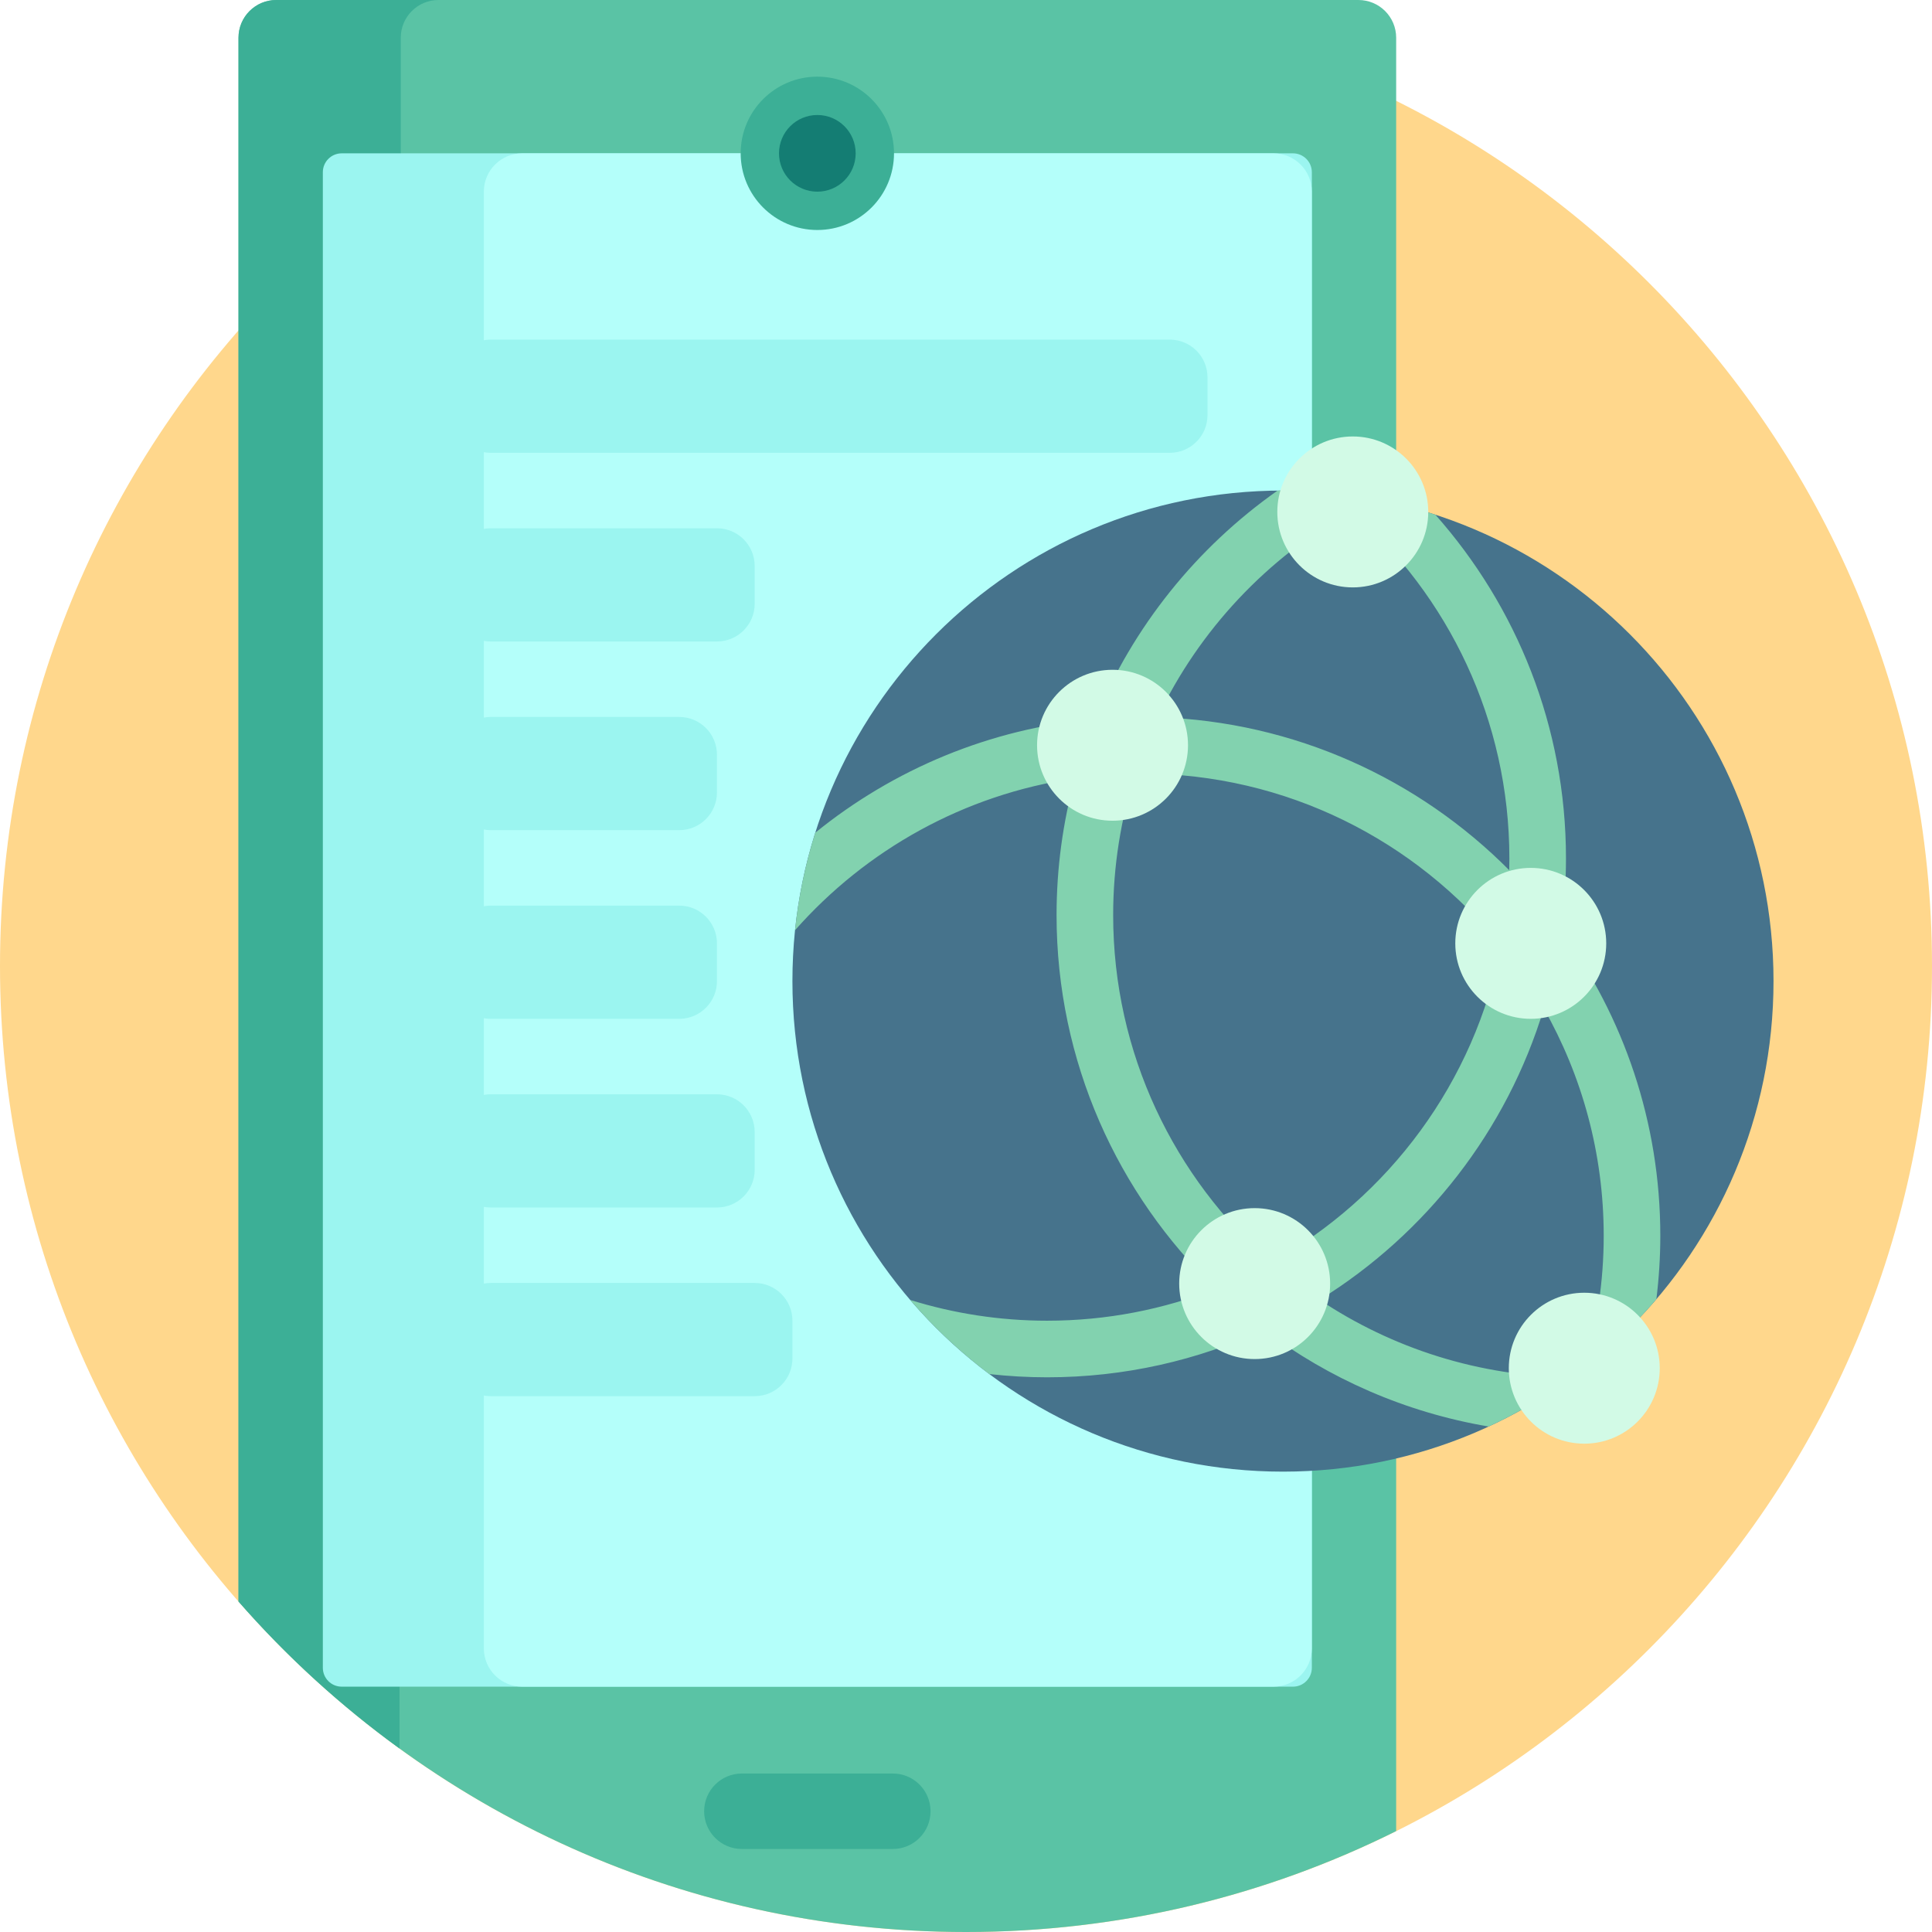
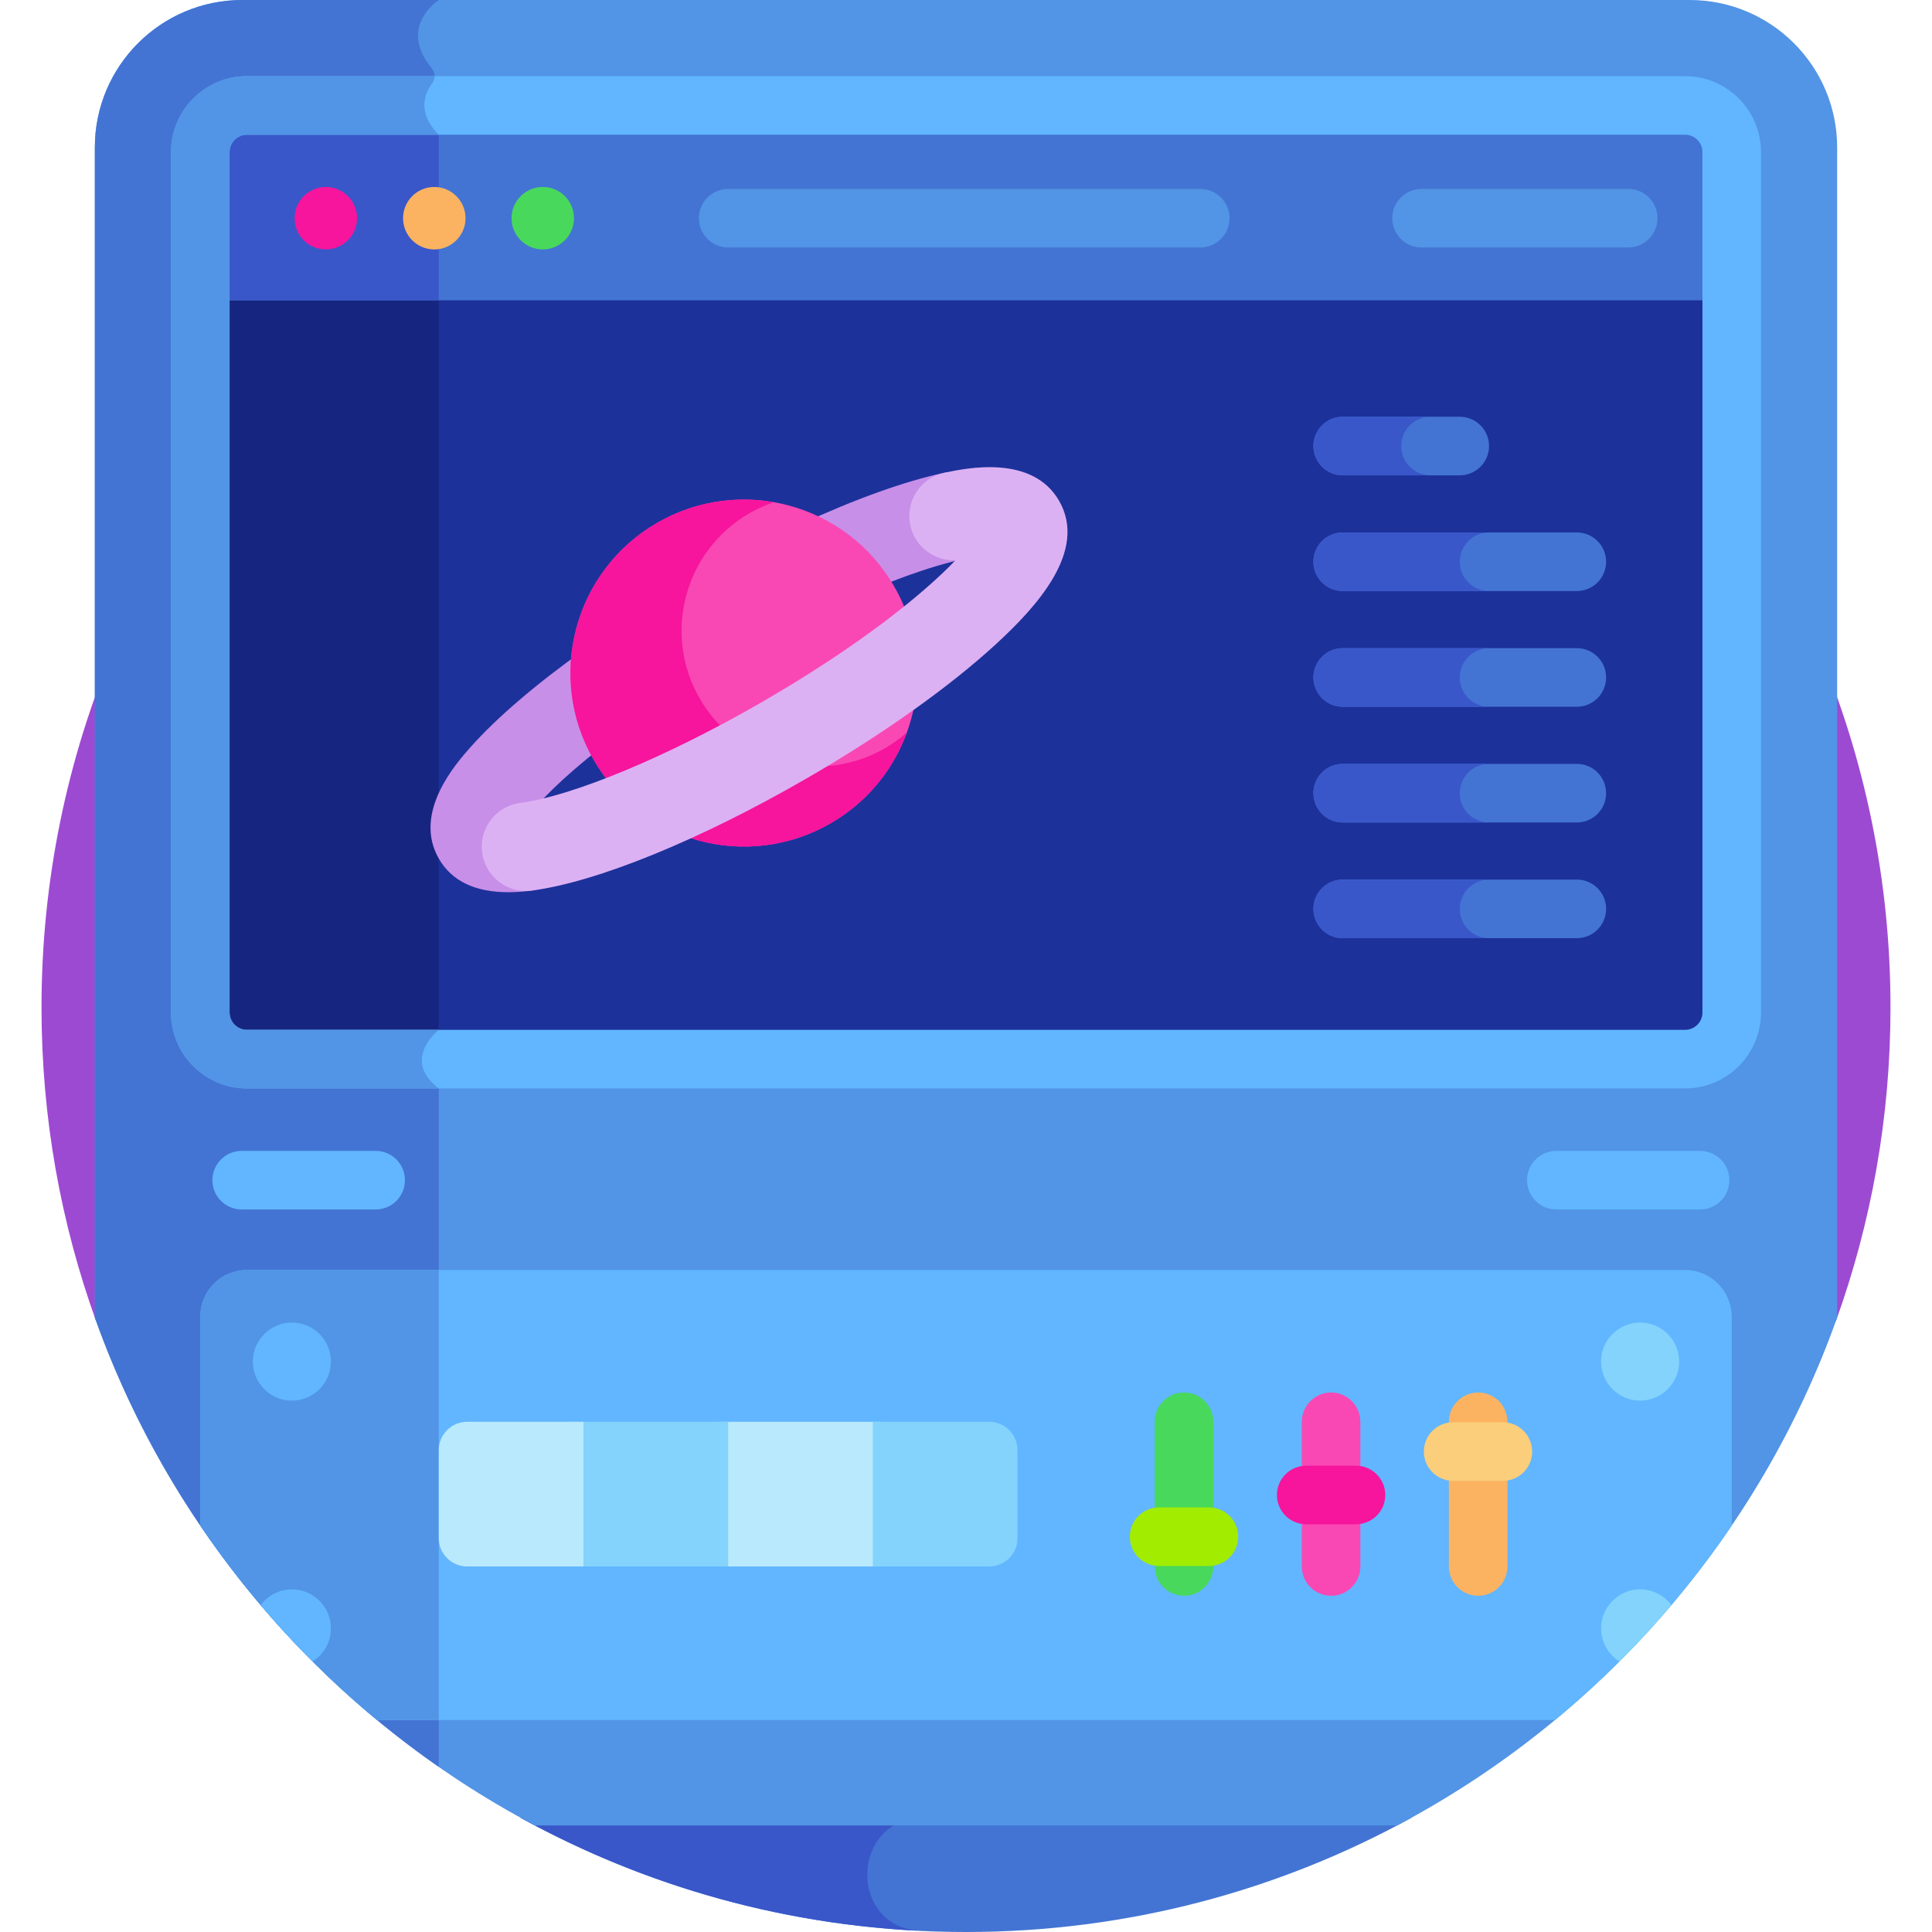
- <svg xmlns="http://www.w3.org/2000/svg" version="1.1" id="Capa_1" x="0px" y="0px" viewBox="0 0 512 512" style="enable-background:new 0 0 512 512;" xml:space="preserve">
-   <path style="fill:#FFD78C;" d="M512,256c0,141.385-114.615,256-256,256S0,397.385,0,256S114.615,0,256,0S512,114.615,512,256z" />
-   <path style="fill:#5AC3A5;" d="M370,10v16.742V150v335.258C335.668,502.363,296.962,512,256,512  c-76.897,0-145.867-33.912-192.794-87.588V150V87.588V10c0-5.523,4.477-10,10-10H360C365.523,0,370,4.477,370,10z" />
-   <path style="fill:#3CAF96;" d="M73.206,0h43c-5.523,0-10,4.477-10,10v140h-0.333v313.36c-15.65-11.35-29.967-24.422-42.667-38.948  V150V87.588V10C63.206,4.477,67.683,0,73.206,0z M236.603,470h-40c-5.523,0-10,4.477-10,10s4.477,10,10,10h40  c5.523,0,10-4.477,10-10S242.126,470,236.603,470z" />
-   <path style="fill:#9BF5F0;" d="M347.651,45.635v396.349c0,2.761-2.239,5-5,5H90.556c-2.761,0-5-2.239-5-5V45.635  c0-2.761,2.239-5,5-5h252.095C345.412,40.635,347.651,42.873,347.651,45.635z" />
-   <path style="fill:#B4FFFA;" d="M347.651,50.794v386.032c0,5.611-4.548,10.159-10.159,10.159H138.381  c-5.611,0-10.159-4.548-10.159-10.159v-66.992C128.8,369.937,129.392,370,130,370h70c5.523,0,10-4.477,10-10v-10  c0-5.523-4.477-10-10-10h-70c-0.608,0-1.2,0.063-1.778,0.167v-20.334C128.8,319.937,129.392,320,130,320h60c5.523,0,10-4.477,10-10  v-10c0-5.523-4.477-10-10-10h-60c-0.608,0-1.2,0.063-1.778,0.167v-20.334C128.8,269.937,129.392,270,130,270h50  c5.523,0,10-4.477,10-10v-10c0-5.523-4.477-10-10-10h-50c-0.608,0-1.2,0.063-1.778,0.167v-20.334C128.8,219.937,129.392,220,130,220  h50c5.523,0,10-4.477,10-10v-10c0-5.523-4.477-10-10-10h-50c-0.608,0-1.2,0.063-1.778,0.167v-20.334  C128.8,169.937,129.392,170,130,170h60c5.523,0,10-4.477,10-10v-10c0-5.523-4.477-10-10-10h-60c-0.608,0-1.2,0.063-1.778,0.167  v-20.334C128.8,119.937,129.392,120,130,120h180c5.523,0,10-4.477,10-10v-10c0-5.523-4.477-10-10-10H130  c-0.608,0-1.2,0.063-1.778,0.167V50.794c0-5.611,4.548-10.159,10.159-10.159h199.111C343.103,40.635,347.651,45.183,347.651,50.794z  " />
-   <path style="fill:#3CAF96;" d="M216.603,60.952c11.221,0,20.318-9.096,20.318-20.318c0-11.221-9.096-20.317-20.318-20.317  c-11.221,0-20.317,9.096-20.317,20.317C196.286,51.856,205.382,60.952,216.603,60.952z" />
-   <path style="fill:#147D73;" d="M226.762,40.635c0,5.611-4.548,10.159-10.159,10.159s-10.159-4.548-10.159-10.159  s4.548-10.159,10.159-10.159C222.214,30.476,226.762,35.024,226.762,40.635z" />
-   <path style="fill:#46738C;" d="M470,260c0,71.797-58.203,130-130,130s-130-58.203-130-130s58.203-130,130-130S470,188.203,470,260z" />
-   <path style="fill:#82D2AF;" d="M413.658,246.667c0.878-6.266,1.342-12.663,1.342-19.167c0-34.911-13.088-66.816-34.603-91.091  C367.68,132.255,354.104,130,340,130c-0.481,0-0.96,0.013-1.44,0.018c-21.388,15.055-38.323,36.025-48.362,60.538  c-27.942,2.49-53.497,13.383-74.135,30.114c-2.627,8.287-4.45,16.93-5.369,25.844c18.775-21.26,44.79-35.982,74.159-40.238  C281.695,217.823,280,229.966,280,242.5c0,38.866,16.214,74.013,42.227,99.045C308.365,347.001,293.276,350,277.5,350  c-12.63,0-24.814-1.933-36.285-5.499c6.241,7.289,13.269,13.883,20.962,19.641c5.032,0.56,10.143,0.858,15.323,0.858  c20.502,0,39.967-4.518,57.462-12.599c17.179,12.934,37.483,21.913,59.549,25.644c7.841-3.627,15.257-8.011,22.159-13.06  c-24.74-0.166-47.761-7.696-66.974-20.513c28.195-17.466,49.637-44.833,59.436-77.212C419.226,285.059,425,305.617,425,327.5  c0,12.194-1.819,23.966-5.152,35.089c6.974-5.436,13.377-11.569,19.109-18.292c0.676-5.508,1.043-11.11,1.043-16.797  C440,297.312,430.214,269.372,413.658,246.667z M336.854,334.627C311.217,312.157,295,279.189,295,242.5  c0-13.068,2.065-25.661,5.872-37.479c0.543-0.007,1.084-0.021,1.628-0.021c38.457,0,72.825,17.819,95.301,45.627  C390.869,286.756,368.019,317.292,336.854,334.627z M399.96,230.604c-23.977-24.116-56.814-39.407-93.159-40.531  c11.001-23.136,29.045-42.297,51.345-54.701C383.783,157.843,400,190.811,400,227.5C400,228.538,399.986,229.573,399.96,230.604z" />
-   <path style="fill:#D2FAE6;" d="M405.667,270c-11.046,0-20-8.954-20-20s8.954-20,20-20s20,8.954,20,20  C425.667,261.046,416.712,270,405.667,270z M294.833,177.5c-11.046,0-20,8.954-20,20s8.954,20,20,20s20-8.954,20-20  S305.879,177.5,294.833,177.5z M332.5,320.167c-11.046,0-20,8.955-20,20c0,11.046,8.954,20,20,20s20-8.954,20-20  S343.546,320.167,332.5,320.167z M358.5,115.667c-11.046,0-20,8.955-20,20c0,11.046,8.954,20,20,20s20-8.954,20-20  C378.5,124.621,369.546,115.667,358.5,115.667z M419.848,342.589c-11.046,0-20,8.954-20,20s8.954,20,20,20s20-8.954,20-20  S430.894,342.589,419.848,342.589z" />
-   <g>
- </g>
-   <g>
- </g>
-   <g>
- </g>
-   <g>
- </g>
-   <g>
- </g>
-   <g>
- </g>
-   <g>
- </g>
-   <g>
- </g>
-   <g>
- </g>
-   <g>
- </g>
-   <g>
- </g>
-   <g>
- </g>
-   <g>
- </g>
-   <g>
- </g>
-   <g>
- </g>
+ <svg xmlns="http://www.w3.org/2000/svg" height="512pt" viewBox="-11 0 512 512" width="512pt">
+   <path d="m475.508 350.172c9.375-25.969 14.492-53.973 14.492-83.172 0-135.309-109.691-245-245-245s-245 109.691-245 245c0 29.199 5.117 57.203 14.492 83.172zm0 0" fill="#9d4ad3" />
+   <path d="m126.891 481.688c35.031 19.312 75.281 30.312 118.109 30.312s83.078-11 118.109-30.312zm0 0" fill="#4374d3" />
+   <path d="m233.023 511.711c-19.453-.938-18.633-30.023.844-30.023h-106.977c33.207 18.305 71.105 29.137 111.441 30.215-1.773-.047-3.543-.105-5.309-.191zm0 0" fill="#3957c9" />
+   <path d="m475.863 308.621v-269.527c0-21.59-17.504-39.094-39.094-39.094h-383.539c-21.59 0-39.094 17.504-39.094 39.094v310.078c20.688 58.113 62.688 106.105 116.598 134.586h228.531c53.91-28.48 95.91-76.473 116.594-134.586v-40.551zm0 0" fill="#5294e5" />
+   <path d="m103.562 22.023c.867-1.152.809-2.734-.105-3.844-9.223-11.203 1.82-18.18 1.82-18.18h-52.047c-21.59 0-39.094 17.504-39.094 39.094v310.078c17.305 48.605 49.52 90.121 91.141 119.07v-432.543c-5.934-5.934-3.684-11.062-1.715-13.676zm0 0" fill="#4374d3" />
+   <path d="m447.922 348.926c0-6.828-5.535-12.363-12.363-12.363h-381.117c-6.828 0-12.363 5.535-12.363 12.363v55.395c13.094 19.312 28.871 36.656 46.801 51.496h312.242c17.93-14.84 33.707-32.184 46.805-51.496v-55.395zm0 0" fill="#61b6ff" />
+   <path d="m105.277 336.562h-50.836c-6.828 0-12.363 5.535-12.363 12.363v55.395c13.094 19.312 28.871 36.656 46.801 51.496h16.402v-119.254zm0 0" fill="#5294e5" />
+   <path d="m54.441 280.684h381.117c6.828 0 12.363-5.535 12.363-12.363v-228.016c0-6.828-5.535-12.367-12.363-12.367h-381.117c-6.828 0-12.363 5.539-12.363 12.367v228.016c0 6.828 5.535 12.363 12.363 12.363zm0 0" fill="#1d319b" />
+   <path d="m105.277 27.938h-50.836c-6.828 0-12.363 5.539-12.363 12.367v228.016c0 6.828 5.535 12.363 12.363 12.363h50.836zm0 0" fill="#162680" />
+   <path d="m435.559 27.938h-381.117c-6.828 0-12.363 5.539-12.363 12.367v39.285h405.844v-39.285c0-6.828-5.535-12.367-12.363-12.367zm0 0" fill="#4374d3" />
+   <path d="m105.277 27.938h-50.836c-6.828 0-12.363 5.539-12.363 12.367v39.281h63.199zm0 0" fill="#3957c9" />
+   <path d="m439.539 320.523h-38.094c-4.289 0-7.762-3.477-7.762-7.762 0-4.289 3.473-7.762 7.762-7.762h38.094c4.285 0 7.762 3.473 7.762 7.762 0 4.285-3.477 7.762-7.762 7.762zm0 0" fill="#61b6ff" />
+   <path d="m420.492 65.59h-54.766c-4.289 0-7.762-3.477-7.762-7.762 0-4.289 3.473-7.762 7.762-7.762h54.766c4.285 0 7.762 3.473 7.762 7.762 0 4.285-3.477 7.762-7.762 7.762zm0 0" fill="#5294e5" />
+   <path d="m307.086 65.59h-125.117c-4.285 0-7.762-3.477-7.762-7.762 0-4.289 3.477-7.762 7.762-7.762h125.117c4.289 0 7.762 3.473 7.762 7.762 0 4.285-3.477 7.762-7.762 7.762zm0 0" fill="#5294e5" />
+   <path d="m88.555 320.523h-35.504c-4.289 0-7.762-3.477-7.762-7.762 0-4.289 3.473-7.762 7.762-7.762h35.504c4.285 0 7.762 3.473 7.762 7.762 0 4.285-3.477 7.762-7.762 7.762zm0 0" fill="#61b6ff" />
+   <path d="m179.496 376.789h42.848v38.344h-42.848zm0 0" fill="#b9e9fd" />
+   <path d="m66.344 371.188c-5.656 0-10.336-4.613-10.336-10.348 0-6.594 6.062-11.426 12.367-10.152 4.91.996 8.316 5.254 8.316 10.152 0 5.742-4.68 10.348-10.348 10.348zm0 0" fill="#61b6ff" />
+   <path d="m423.645 371.188c-5.734 0-10.348-4.703-10.348-10.348 0-6.707 6.188-11.406 12.375-10.152 5.047 1.023 8.332 5.422 8.332 10.152 0 5.688-4.672 10.348-10.359 10.348zm0 0" fill="#83d3fc" />
+   <path d="m425.672 421.395c-6.344-1.281-12.367 3.594-12.367 10.152 0 3.742 1.973 6.949 4.867 8.762 4.793-4.789 9.371-9.781 13.754-14.949-1.48-1.98-3.66-3.438-6.254-3.965zm0 0" fill="#83d3fc" />
+   <path d="m75.348 66.105c-4.566 0-8.277-3.711-8.277-8.277 0-5.336 4.922-9.117 9.895-8.121 4.105.879 6.664 4.387 6.664 8.121-.004 4.523-3.707 8.277-8.281 8.277zm0 0" fill="#f6159c" />
+   <path d="m104.094 66.105c-4.527 0-8.277-3.676-8.277-8.277 0-4.531 3.676-8.277 8.277-8.277 4.617 0 8.277 3.766 8.277 8.277 0 4.539-3.711 8.277-8.277 8.277zm0 0" fill="#fbb362" />
+   <path d="m132.84 66.105c-4.492 0-8.277-3.648-8.277-8.277 0-4.617 3.75-8.277 8.277-8.277 4.578 0 8.277 3.707 8.277 8.277 0 2.172-.879 4.312-2.422 5.848-1.582 1.582-3.727 2.43-5.855 2.43zm0 0" fill="#48d85c" />
+   <path d="m68.375 421.395c-4.07-.82-8.004.895-10.301 3.961 4.383 5.168 8.961 10.164 13.754 14.953 2.91-1.828 4.867-5.059 4.867-8.762-.004-4.902-3.422-9.156-8.32-10.152zm0 0" fill="#61b6ff" />
+   <path d="m302.773 422.895c-4.285 0-7.758-3.473-7.758-7.762v-38.344c0-4.289 3.473-7.762 7.758-7.762 4.289 0 7.762 3.473 7.762 7.762v38.344c0 4.289-3.473 7.762-7.762 7.762zm0 0" fill="#48d85c" />
+   <path d="m341.754 422.895c-4.289 0-7.762-3.473-7.762-7.762v-38.344c0-4.289 3.473-7.762 7.762-7.762 4.285 0 7.758 3.473 7.758 7.762v38.344c0 4.289-3.473 7.762-7.758 7.762zm0 0" fill="#f948b4" />
+   <path d="m380.73 422.895c-4.289 0-7.762-3.473-7.762-7.762v-38.344c0-4.289 3.473-7.762 7.762-7.762 4.285 0 7.758 3.473 7.758 7.762v38.344c0 4.289-3.473 7.762-7.758 7.762zm0 0" fill="#fbb362" />
+   <path d="m387.281 392.441h-13.191c-4.289 0-7.762-3.477-7.762-7.762 0-4.289 3.473-7.762 7.762-7.762h13.191c4.289 0 7.762 3.473 7.762 7.762 0 4.285-3.473 7.762-7.762 7.762zm0 0" fill="#face7a" />
+   <path d="m348.348 403.949h-13.191c-4.289 0-7.762-3.473-7.762-7.758 0-4.289 3.473-7.762 7.762-7.762h13.191c4.289 0 7.762 3.473 7.762 7.762 0 4.285-3.473 7.758-7.762 7.758zm0 0" fill="#f6159c" />
+   <path d="m309.371 415.004h-13.191c-4.289 0-7.762-3.477-7.762-7.762 0-4.289 3.473-7.762 7.762-7.762h13.191c4.285 0 7.762 3.473 7.762 7.762 0 4.285-3.477 7.762-7.762 7.762zm0 0" fill="#a2ec00" />
+   <path d="m375.852 125.965h-31.023c-4.285 0-7.762-3.473-7.762-7.762 0-4.285 3.477-7.758 7.762-7.758h31.023c4.289 0 7.762 3.473 7.762 7.758 0 4.289-3.473 7.762-7.762 7.762zm0 0" fill="#4374d3" />
+   <path d="m360.34 118.203c0-4.285 3.477-7.758 7.762-7.758h-23.273c-4.285 0-7.762 3.473-7.762 7.758 0 4.289 3.477 7.762 7.762 7.762h23.273c-4.285 0-7.762-3.473-7.762-7.762zm0 0" fill="#3957c9" />
+   <g fill="#4374d3">
+     <path d="m406.879 156.629h-62.051c-4.285 0-7.762-3.473-7.762-7.762 0-4.285 3.477-7.758 7.762-7.758h62.051c4.285 0 7.758 3.473 7.758 7.758 0 4.289-3.473 7.762-7.758 7.762zm0 0" />
+     <path d="m406.879 187.297h-62.051c-4.285 0-7.762-3.477-7.762-7.762 0-4.289 3.477-7.762 7.762-7.762h62.051c4.285 0 7.758 3.473 7.758 7.762 0 4.285-3.473 7.762-7.758 7.762zm0 0" />
+     <path d="m406.879 217.961h-62.051c-4.285 0-7.762-3.477-7.762-7.762 0-4.289 3.477-7.762 7.762-7.762h62.051c4.285 0 7.758 3.473 7.758 7.762 0 4.285-3.473 7.762-7.758 7.762zm0 0" />
+     <path d="m406.879 248.625h-62.051c-4.285 0-7.762-3.477-7.762-7.762 0-4.289 3.477-7.762 7.762-7.762h62.051c4.285 0 7.758 3.473 7.758 7.762 0 4.285-3.473 7.762-7.758 7.762zm0 0" />
+   </g>
+   <path d="m375.852 148.871c0-4.289 3.477-7.762 7.762-7.762h-38.785c-4.285 0-7.762 3.473-7.762 7.762 0 4.285 3.477 7.762 7.762 7.762h38.785c-4.285-.004-7.762-3.477-7.762-7.762zm0 0" fill="#3957c9" />
+   <path d="m375.852 179.535c0-4.289 3.477-7.762 7.762-7.762h-38.785c-4.285 0-7.762 3.473-7.762 7.762 0 4.285 3.477 7.762 7.762 7.762h38.785c-4.285 0-7.762-3.477-7.762-7.762zm0 0" fill="#3957c9" />
+   <path d="m375.852 210.199c0-4.289 3.477-7.762 7.762-7.762h-38.785c-4.285 0-7.762 3.473-7.762 7.762 0 4.285 3.477 7.762 7.762 7.762h38.785c-4.285 0-7.762-3.477-7.762-7.762zm0 0" fill="#3957c9" />
+   <path d="m375.852 240.863c0-4.289 3.477-7.762 7.762-7.762h-38.785c-4.285 0-7.762 3.473-7.762 7.762 0 4.285 3.477 7.762 7.762 7.762h38.785c-4.285 0-7.762-3.477-7.762-7.762zm0 0" fill="#3957c9" />
+   <path d="m123.715 236.445c-8.824 0-14.996-2.969-18.398-8.859-7.059-12.223 4.602-25.336 8.434-29.645 6.879-7.734 17.277-16.641 30.074-25.754 5.273-3.754 12.586-2.527 16.34 2.746 3.758 5.273 2.527 12.59-2.746 16.344-13.25 9.438-21.254 16.832-25.801 21.855 4.352 1.25 7.762 4.973 8.387 9.746.836 6.418-3.688 12.301-10.102 13.137-2.188.285-4.254.43-6.188.43zm0 0" fill="#c78fe8" />
+   <path d="m206 161.332c-4.43 0-8.664-2.523-10.645-6.805-2.715-5.871-.156-12.836 5.719-15.555 14.59-6.746 27.793-11.477 38.188-13.684 6.324-1.348 12.551 2.699 13.895 9.027 1.344 6.332-2.699 12.555-9.027 13.898-8.582 1.82-20.383 6.094-33.219 12.031-1.594.734-3.266 1.086-4.91 1.086zm0 0" fill="#c78fe8" />
+   <path d="m225.957 155.379c-12.695-21.988-40.809-29.523-62.797-16.828-21.988 12.695-29.523 40.812-16.828 62.801 12.695 21.988 40.812 29.52 62.801 16.824 21.988-12.695 29.52-40.809 16.824-62.797zm0 0" fill="#f948b4" />
+   <path d="m223.539 198.285c-17.191 9.926-39.172 4.035-49.098-13.156-9.926-17.191-4.035-39.172 13.156-49.098 2.102-1.215 4.281-2.188 6.496-2.938-10.266-1.809-21.199-.156-30.93 5.461-21.988 12.695-29.523 40.812-16.828 62.801 12.695 21.988 40.812 29.523 62.801 16.828 9.73-5.621 16.625-14.262 20.195-24.055-1.758 1.543-3.688 2.941-5.793 4.156zm0 0" fill="#f6159c" />
+   <path d="m128.367 236.117c-5.793 0-10.832-4.301-11.602-10.203-.84-6.414 3.68-12.297 10.098-13.137 13.965-1.824 39.102-12.309 64.047-26.711 26.012-15.02 42.902-28.793 51.332-37.609-5.652.246-10.801-3.574-12.012-9.273-1.34-6.332 2.703-12.551 9.035-13.895 5.754-1.223 23.266-4.938 30.398 7.414 7.652 13.258-5.898 28.055-16.754 38.027-12.469 11.453-30.324 24.109-50.281 35.633-28.246 16.305-55.434 27.391-72.727 29.652-.516.066-1.027.102-1.535.102zm0 0" fill="#dcb1f3" />
+   <path d="m435.559 288.445h-381.117c-11.098 0-20.125-9.031-20.125-20.129v-228.012c0-11.098 9.027-20.125 20.125-20.125h381.117c11.098 0 20.125 9.027 20.125 20.125v228.016c0 11.098-9.027 20.125-20.125 20.125zm-381.117-252.746c-2.539 0-4.602 2.066-4.602 4.605v228.016c0 2.535 2.062 4.602 4.602 4.602h381.117c2.539 0 4.602-2.066 4.602-4.602v-228.016c0-2.539-2.062-4.605-4.602-4.605zm0 0" fill="#61b6ff" />
+   <path d="m251.129 415.133h-30.816v-38.344h30.816c4.156 0 7.527 3.371 7.527 7.527v23.289c0 4.156-3.371 7.527-7.527 7.527zm0 0" fill="#83d3fc" />
+   <path d="m140.664 376.789h41.305v38.344h-41.305zm0 0" fill="#83d3fc" />
+   <path d="m143.621 415.133h-30.812c-4.16 0-7.531-3.371-7.531-7.527v-23.289c0-4.156 3.371-7.527 7.531-7.527h30.812zm0 0" fill="#b9e9fd" />
+   <path d="m105.277 272.922h-50.836c-2.539 0-4.602-2.066-4.602-4.602v-228.016c0-2.539 2.062-4.605 4.602-4.605h50.836c-5.93-5.934-3.684-11.062-1.715-13.676.414-.551.609-1.199.609-1.844h-49.73c-11.098 0-20.125 9.027-20.125 20.125v228.016c0 11.098 9.027 20.125 20.125 20.125h50.836c-10.102-7.656 0-15.523 0-15.523zm0 0" fill="#5294e5" />
</svg>
